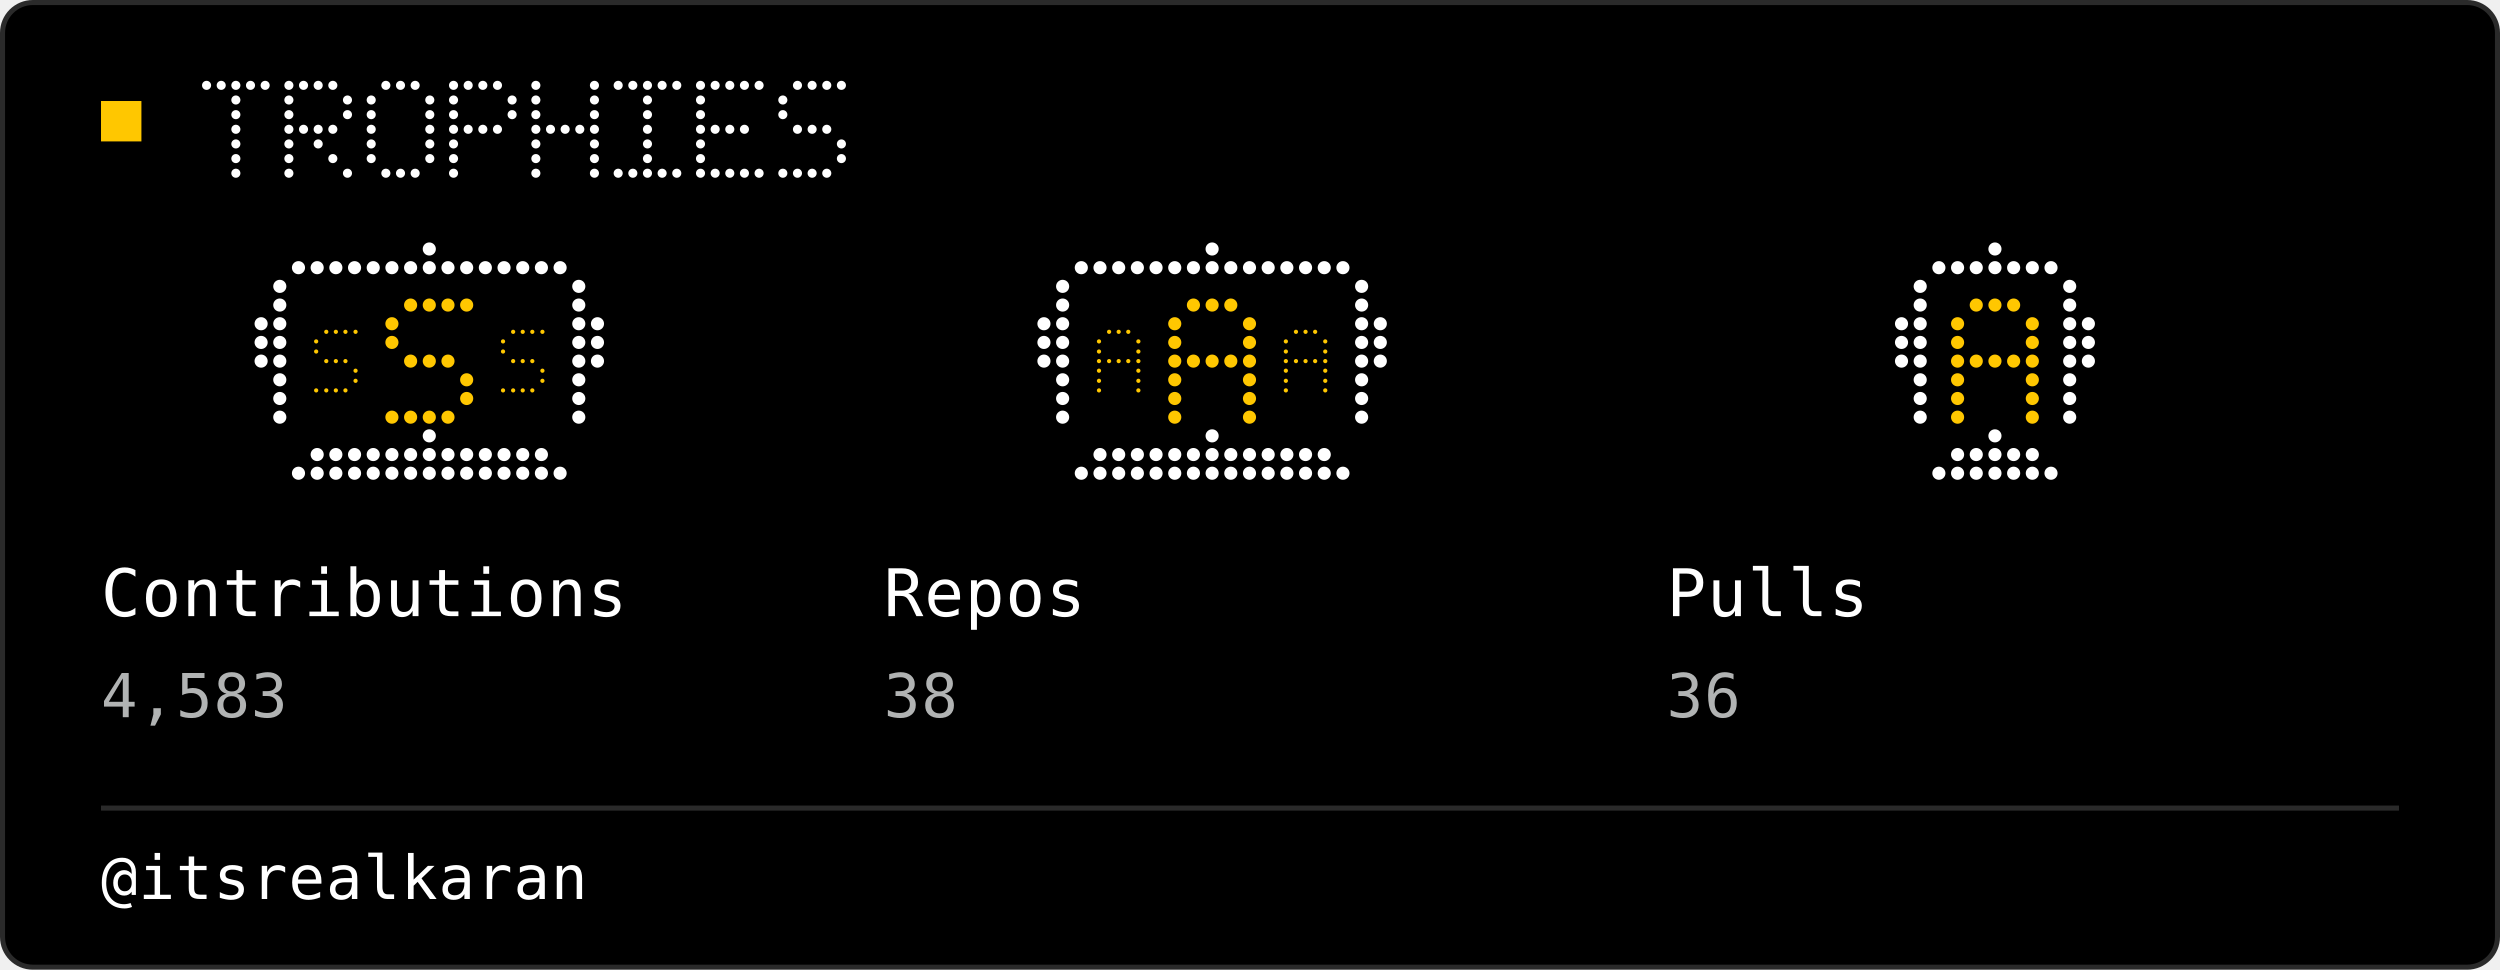
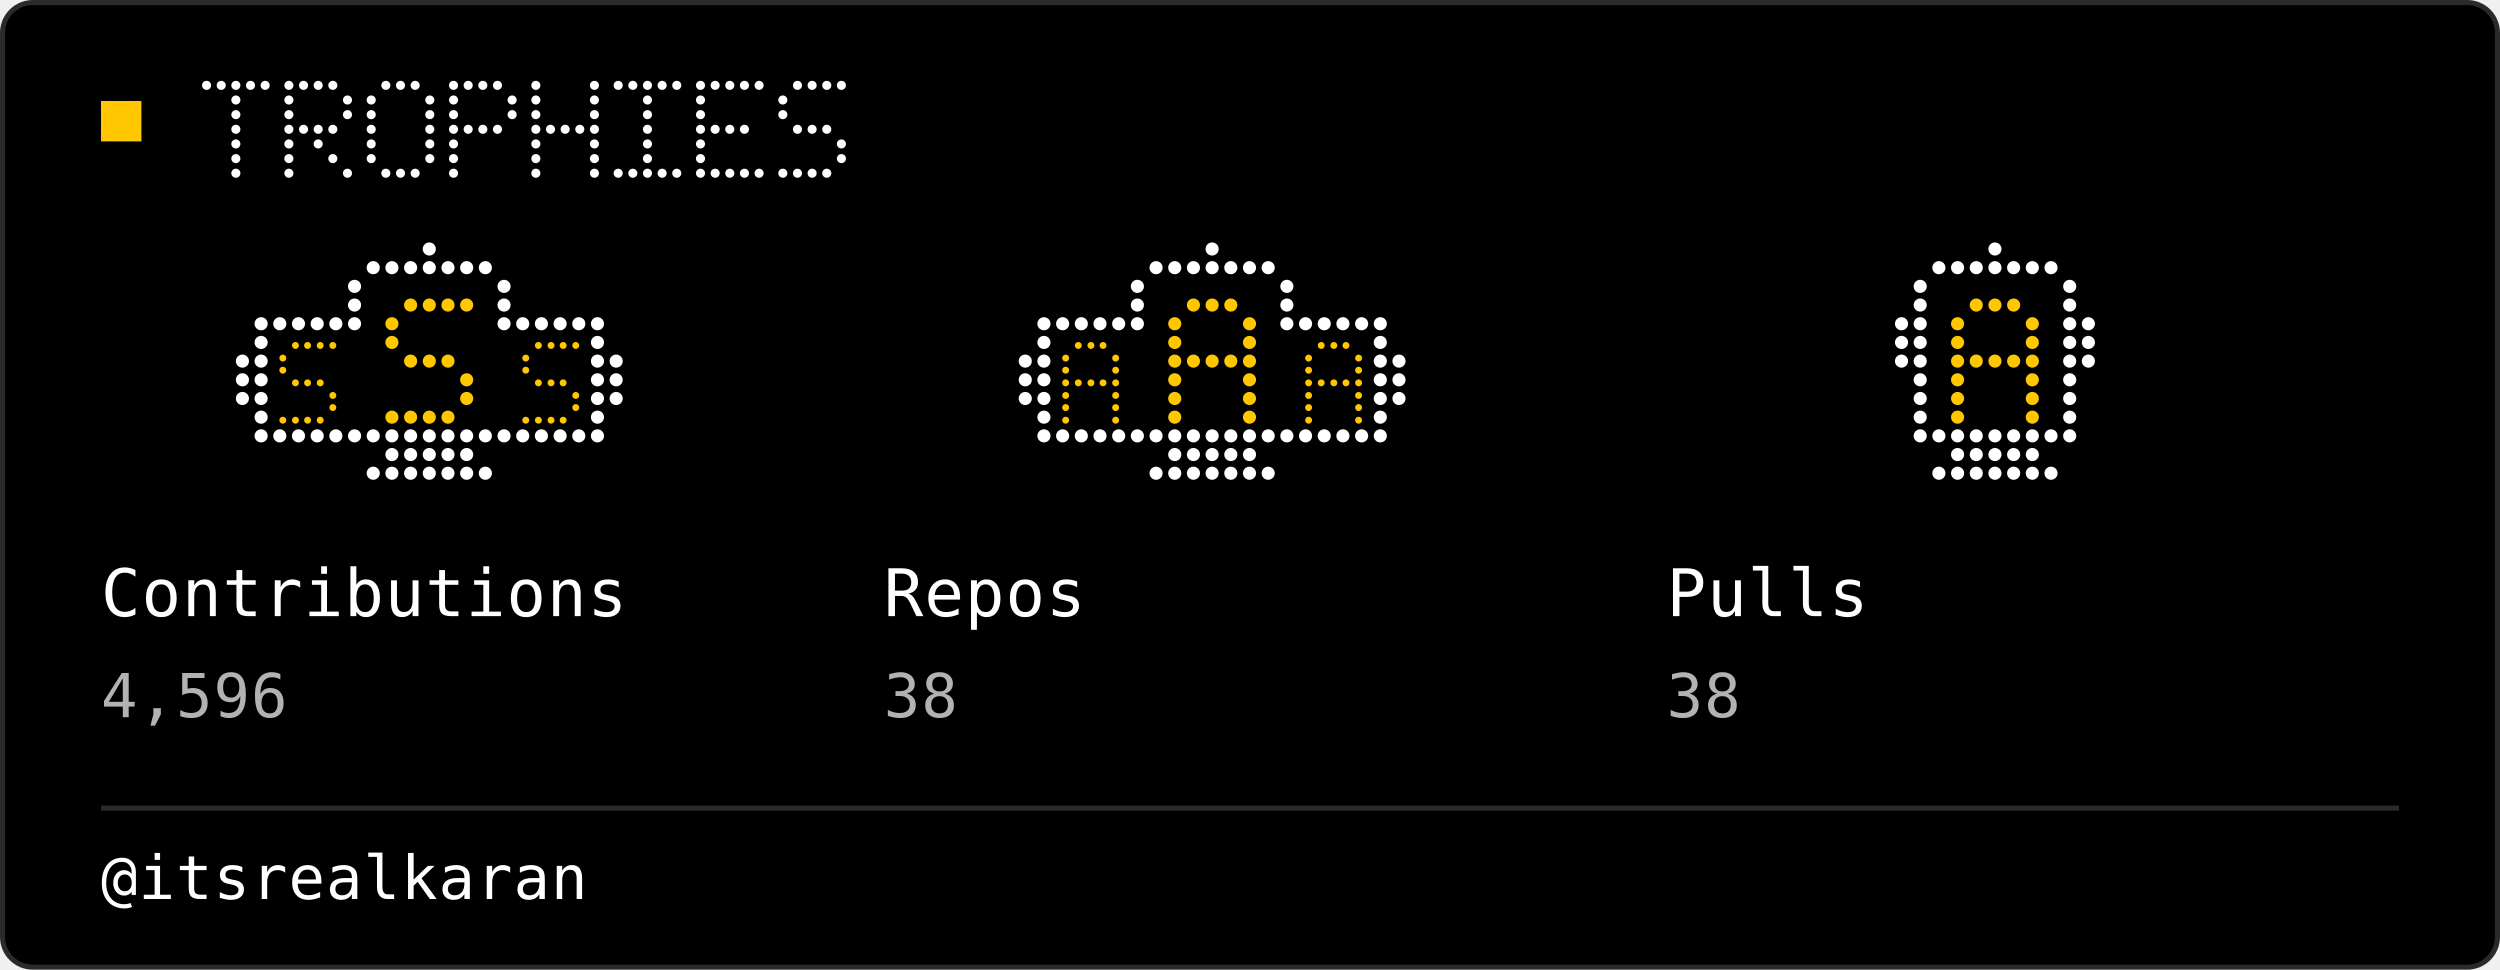
<svg xmlns="http://www.w3.org/2000/svg" width="495" height="192" viewBox="0 0 495 192" role="img">
  <rect x="0.5" y="0.5" width="494" height="191" rx="6" fill="#000000" stroke="#2A2A2A" stroke-width="1" />
  <rect x="20" y="20" width="8" height="8" fill="#FFC700" />
  <circle cx="40.9" cy="16.9" r="0.90" fill="#FFFFFF" />
  <circle cx="43.8" cy="16.9" r="0.90" fill="#FFFFFF" />
  <circle cx="46.7" cy="16.9" r="0.90" fill="#FFFFFF" />
  <circle cx="49.6" cy="16.9" r="0.90" fill="#FFFFFF" />
  <circle cx="52.5" cy="16.9" r="0.90" fill="#FFFFFF" />
  <circle cx="46.7" cy="19.8" r="0.90" fill="#FFFFFF" />
  <circle cx="46.7" cy="22.7" r="0.90" fill="#FFFFFF" />
  <circle cx="46.7" cy="25.6" r="0.90" fill="#FFFFFF" />
  <circle cx="46.7" cy="28.5" r="0.90" fill="#FFFFFF" />
  <circle cx="46.7" cy="31.4" r="0.90" fill="#FFFFFF" />
  <circle cx="46.7" cy="34.3" r="0.90" fill="#FFFFFF" />
  <circle cx="57.2" cy="16.9" r="0.90" fill="#FFFFFF" />
  <circle cx="60.1" cy="16.9" r="0.90" fill="#FFFFFF" />
  <circle cx="63.0" cy="16.9" r="0.90" fill="#FFFFFF" />
  <circle cx="65.9" cy="16.9" r="0.90" fill="#FFFFFF" />
  <circle cx="57.2" cy="19.8" r="0.90" fill="#FFFFFF" />
  <circle cx="68.8" cy="19.8" r="0.90" fill="#FFFFFF" />
  <circle cx="57.2" cy="22.7" r="0.90" fill="#FFFFFF" />
  <circle cx="68.8" cy="22.7" r="0.90" fill="#FFFFFF" />
  <circle cx="57.2" cy="25.6" r="0.90" fill="#FFFFFF" />
  <circle cx="60.1" cy="25.6" r="0.90" fill="#FFFFFF" />
  <circle cx="63.0" cy="25.6" r="0.90" fill="#FFFFFF" />
  <circle cx="65.9" cy="25.6" r="0.90" fill="#FFFFFF" />
  <circle cx="57.2" cy="28.5" r="0.90" fill="#FFFFFF" />
  <circle cx="63.0" cy="28.5" r="0.90" fill="#FFFFFF" />
  <circle cx="57.2" cy="31.4" r="0.90" fill="#FFFFFF" />
  <circle cx="65.9" cy="31.4" r="0.90" fill="#FFFFFF" />
  <circle cx="57.2" cy="34.3" r="0.90" fill="#FFFFFF" />
  <circle cx="68.8" cy="34.3" r="0.90" fill="#FFFFFF" />
  <circle cx="76.4" cy="16.9" r="0.90" fill="#FFFFFF" />
  <circle cx="79.3" cy="16.9" r="0.90" fill="#FFFFFF" />
  <circle cx="82.2" cy="16.9" r="0.90" fill="#FFFFFF" />
  <circle cx="73.5" cy="19.8" r="0.90" fill="#FFFFFF" />
  <circle cx="85.1" cy="19.8" r="0.90" fill="#FFFFFF" />
  <circle cx="73.5" cy="22.7" r="0.90" fill="#FFFFFF" />
  <circle cx="85.1" cy="22.7" r="0.90" fill="#FFFFFF" />
  <circle cx="73.5" cy="25.6" r="0.90" fill="#FFFFFF" />
  <circle cx="85.1" cy="25.6" r="0.90" fill="#FFFFFF" />
  <circle cx="73.5" cy="28.5" r="0.90" fill="#FFFFFF" />
  <circle cx="85.1" cy="28.5" r="0.90" fill="#FFFFFF" />
  <circle cx="73.5" cy="31.4" r="0.90" fill="#FFFFFF" />
  <circle cx="85.1" cy="31.4" r="0.90" fill="#FFFFFF" />
  <circle cx="76.4" cy="34.3" r="0.90" fill="#FFFFFF" />
  <circle cx="79.3" cy="34.3" r="0.90" fill="#FFFFFF" />
  <circle cx="82.2" cy="34.3" r="0.90" fill="#FFFFFF" />
  <circle cx="89.8" cy="16.9" r="0.90" fill="#FFFFFF" />
  <circle cx="92.7" cy="16.9" r="0.90" fill="#FFFFFF" />
  <circle cx="95.6" cy="16.9" r="0.90" fill="#FFFFFF" />
  <circle cx="98.5" cy="16.9" r="0.90" fill="#FFFFFF" />
  <circle cx="89.8" cy="19.8" r="0.90" fill="#FFFFFF" />
  <circle cx="101.4" cy="19.8" r="0.90" fill="#FFFFFF" />
  <circle cx="89.8" cy="22.7" r="0.90" fill="#FFFFFF" />
  <circle cx="101.4" cy="22.7" r="0.90" fill="#FFFFFF" />
  <circle cx="89.8" cy="25.6" r="0.90" fill="#FFFFFF" />
  <circle cx="92.7" cy="25.6" r="0.90" fill="#FFFFFF" />
  <circle cx="95.6" cy="25.6" r="0.90" fill="#FFFFFF" />
  <circle cx="98.5" cy="25.6" r="0.90" fill="#FFFFFF" />
  <circle cx="89.8" cy="28.5" r="0.90" fill="#FFFFFF" />
  <circle cx="89.8" cy="31.4" r="0.90" fill="#FFFFFF" />
  <circle cx="89.8" cy="34.3" r="0.90" fill="#FFFFFF" />
  <circle cx="106.1" cy="16.9" r="0.90" fill="#FFFFFF" />
  <circle cx="117.7" cy="16.9" r="0.90" fill="#FFFFFF" />
  <circle cx="106.1" cy="19.8" r="0.90" fill="#FFFFFF" />
  <circle cx="117.7" cy="19.8" r="0.90" fill="#FFFFFF" />
  <circle cx="106.1" cy="22.7" r="0.90" fill="#FFFFFF" />
  <circle cx="117.7" cy="22.7" r="0.90" fill="#FFFFFF" />
  <circle cx="106.1" cy="25.6" r="0.90" fill="#FFFFFF" />
  <circle cx="109.0" cy="25.6" r="0.90" fill="#FFFFFF" />
  <circle cx="111.9" cy="25.6" r="0.90" fill="#FFFFFF" />
  <circle cx="114.8" cy="25.6" r="0.90" fill="#FFFFFF" />
  <circle cx="117.7" cy="25.6" r="0.90" fill="#FFFFFF" />
  <circle cx="106.1" cy="28.5" r="0.90" fill="#FFFFFF" />
  <circle cx="117.7" cy="28.5" r="0.90" fill="#FFFFFF" />
  <circle cx="106.1" cy="31.4" r="0.90" fill="#FFFFFF" />
  <circle cx="117.7" cy="31.4" r="0.90" fill="#FFFFFF" />
  <circle cx="106.1" cy="34.3" r="0.90" fill="#FFFFFF" />
  <circle cx="117.7" cy="34.3" r="0.90" fill="#FFFFFF" />
  <circle cx="122.4" cy="16.9" r="0.90" fill="#FFFFFF" />
  <circle cx="125.3" cy="16.9" r="0.90" fill="#FFFFFF" />
  <circle cx="128.2" cy="16.9" r="0.90" fill="#FFFFFF" />
  <circle cx="131.1" cy="16.9" r="0.90" fill="#FFFFFF" />
  <circle cx="134.0" cy="16.9" r="0.90" fill="#FFFFFF" />
  <circle cx="128.2" cy="19.8" r="0.90" fill="#FFFFFF" />
  <circle cx="128.2" cy="22.7" r="0.90" fill="#FFFFFF" />
  <circle cx="128.2" cy="25.6" r="0.90" fill="#FFFFFF" />
  <circle cx="128.2" cy="28.5" r="0.90" fill="#FFFFFF" />
  <circle cx="128.2" cy="31.4" r="0.90" fill="#FFFFFF" />
  <circle cx="122.4" cy="34.3" r="0.90" fill="#FFFFFF" />
  <circle cx="125.3" cy="34.3" r="0.90" fill="#FFFFFF" />
  <circle cx="128.2" cy="34.3" r="0.90" fill="#FFFFFF" />
  <circle cx="131.1" cy="34.3" r="0.90" fill="#FFFFFF" />
  <circle cx="134.0" cy="34.3" r="0.90" fill="#FFFFFF" />
  <circle cx="138.7" cy="16.9" r="0.90" fill="#FFFFFF" />
  <circle cx="141.6" cy="16.9" r="0.90" fill="#FFFFFF" />
  <circle cx="144.5" cy="16.9" r="0.90" fill="#FFFFFF" />
  <circle cx="147.4" cy="16.9" r="0.90" fill="#FFFFFF" />
  <circle cx="150.3" cy="16.9" r="0.90" fill="#FFFFFF" />
  <circle cx="138.7" cy="19.8" r="0.90" fill="#FFFFFF" />
  <circle cx="138.7" cy="22.7" r="0.90" fill="#FFFFFF" />
  <circle cx="138.7" cy="25.6" r="0.90" fill="#FFFFFF" />
  <circle cx="141.6" cy="25.6" r="0.90" fill="#FFFFFF" />
  <circle cx="144.5" cy="25.6" r="0.90" fill="#FFFFFF" />
  <circle cx="147.4" cy="25.6" r="0.90" fill="#FFFFFF" />
  <circle cx="138.7" cy="28.5" r="0.90" fill="#FFFFFF" />
  <circle cx="138.7" cy="31.4" r="0.90" fill="#FFFFFF" />
  <circle cx="138.7" cy="34.3" r="0.90" fill="#FFFFFF" />
  <circle cx="141.6" cy="34.3" r="0.90" fill="#FFFFFF" />
  <circle cx="144.5" cy="34.3" r="0.90" fill="#FFFFFF" />
  <circle cx="147.4" cy="34.3" r="0.90" fill="#FFFFFF" />
  <circle cx="150.3" cy="34.3" r="0.90" fill="#FFFFFF" />
  <circle cx="157.9" cy="16.9" r="0.90" fill="#FFFFFF" />
  <circle cx="160.8" cy="16.9" r="0.90" fill="#FFFFFF" />
  <circle cx="163.7" cy="16.9" r="0.90" fill="#FFFFFF" />
  <circle cx="166.6" cy="16.9" r="0.90" fill="#FFFFFF" />
  <circle cx="155.0" cy="19.8" r="0.90" fill="#FFFFFF" />
  <circle cx="155.0" cy="22.7" r="0.90" fill="#FFFFFF" />
  <circle cx="157.9" cy="25.6" r="0.90" fill="#FFFFFF" />
  <circle cx="160.8" cy="25.6" r="0.90" fill="#FFFFFF" />
  <circle cx="163.7" cy="25.6" r="0.90" fill="#FFFFFF" />
  <circle cx="166.6" cy="28.5" r="0.90" fill="#FFFFFF" />
  <circle cx="166.6" cy="31.4" r="0.90" fill="#FFFFFF" />
  <circle cx="155.0" cy="34.3" r="0.90" fill="#FFFFFF" />
  <circle cx="157.9" cy="34.3" r="0.90" fill="#FFFFFF" />
  <circle cx="160.8" cy="34.3" r="0.90" fill="#FFFFFF" />
  <circle cx="163.7" cy="34.3" r="0.90" fill="#FFFFFF" />
  <circle cx="85.0" cy="49.3" r="1.30" fill="#FFFFFF" />
-   <circle cx="59.1" cy="53.0" r="1.30" fill="#FFFFFF" />
-   <circle cx="62.8" cy="53.0" r="1.30" fill="#FFFFFF" />
-   <circle cx="66.5" cy="53.0" r="1.30" fill="#FFFFFF" />
-   <circle cx="70.2" cy="53.0" r="1.30" fill="#FFFFFF" />
  <circle cx="73.9" cy="53.0" r="1.30" fill="#FFFFFF" />
  <circle cx="77.6" cy="53.0" r="1.30" fill="#FFFFFF" />
  <circle cx="81.3" cy="53.0" r="1.30" fill="#FFFFFF" />
  <circle cx="85.0" cy="53.0" r="1.30" fill="#FFFFFF" />
  <circle cx="88.7" cy="53.0" r="1.30" fill="#FFFFFF" />
  <circle cx="92.4" cy="53.0" r="1.30" fill="#FFFFFF" />
  <circle cx="96.1" cy="53.0" r="1.30" fill="#FFFFFF" />
-   <circle cx="99.8" cy="53.0" r="1.30" fill="#FFFFFF" />
-   <circle cx="103.5" cy="53.0" r="1.30" fill="#FFFFFF" />
-   <circle cx="107.2" cy="53.0" r="1.30" fill="#FFFFFF" />
-   <circle cx="110.9" cy="53.0" r="1.30" fill="#FFFFFF" />
-   <circle cx="55.4" cy="56.7" r="1.30" fill="#FFFFFF" />
-   <circle cx="114.6" cy="56.7" r="1.30" fill="#FFFFFF" />
-   <circle cx="55.4" cy="60.4" r="1.30" fill="#FFFFFF" />
-   <circle cx="114.6" cy="60.4" r="1.30" fill="#FFFFFF" />
+   <circle cx="70.2" cy="56.7" r="1.30" fill="#FFFFFF" />
+   <circle cx="99.8" cy="56.7" r="1.30" fill="#FFFFFF" />
+   <circle cx="70.2" cy="60.4" r="1.30" fill="#FFFFFF" />
+   <circle cx="99.8" cy="60.4" r="1.30" fill="#FFFFFF" />
+   <circle cx="70.2" cy="64.1" r="1.30" fill="#FFFFFF" />
+   <circle cx="99.8" cy="64.1" r="1.30" fill="#FFFFFF" />
  <circle cx="55.4" cy="64.1" r="1.30" fill="#FFFFFF" />
+   <circle cx="59.1" cy="64.1" r="1.30" fill="#FFFFFF" />
+   <circle cx="62.8" cy="64.1" r="1.30" fill="#FFFFFF" />
+   <circle cx="66.5" cy="64.1" r="1.30" fill="#FFFFFF" />
+   <circle cx="51.7" cy="64.1" r="1.30" fill="#FFFFFF" />
+   <circle cx="103.5" cy="64.1" r="1.30" fill="#FFFFFF" />
+   <circle cx="107.2" cy="64.1" r="1.30" fill="#FFFFFF" />
+   <circle cx="110.9" cy="64.1" r="1.30" fill="#FFFFFF" />
  <circle cx="114.6" cy="64.1" r="1.30" fill="#FFFFFF" />
-   <circle cx="55.4" cy="67.8" r="1.30" fill="#FFFFFF" />
-   <circle cx="114.6" cy="67.8" r="1.30" fill="#FFFFFF" />
-   <circle cx="55.4" cy="71.5" r="1.30" fill="#FFFFFF" />
-   <circle cx="114.6" cy="71.5" r="1.30" fill="#FFFFFF" />
-   <circle cx="55.4" cy="75.2" r="1.30" fill="#FFFFFF" />
-   <circle cx="114.6" cy="75.2" r="1.30" fill="#FFFFFF" />
-   <circle cx="55.4" cy="78.9" r="1.30" fill="#FFFFFF" />
-   <circle cx="114.6" cy="78.9" r="1.30" fill="#FFFFFF" />
-   <circle cx="55.4" cy="82.6" r="1.30" fill="#FFFFFF" />
-   <circle cx="114.6" cy="82.6" r="1.30" fill="#FFFFFF" />
-   <circle cx="51.7" cy="64.1" r="1.30" fill="#FFFFFF" />
  <circle cx="118.3" cy="64.1" r="1.30" fill="#FFFFFF" />
  <circle cx="51.7" cy="67.8" r="1.30" fill="#FFFFFF" />
  <circle cx="118.3" cy="67.8" r="1.30" fill="#FFFFFF" />
  <circle cx="51.7" cy="71.5" r="1.30" fill="#FFFFFF" />
  <circle cx="118.3" cy="71.5" r="1.30" fill="#FFFFFF" />
+   <circle cx="51.7" cy="75.2" r="1.30" fill="#FFFFFF" />
+   <circle cx="118.3" cy="75.2" r="1.30" fill="#FFFFFF" />
+   <circle cx="51.7" cy="78.9" r="1.30" fill="#FFFFFF" />
+   <circle cx="118.3" cy="78.9" r="1.30" fill="#FFFFFF" />
+   <circle cx="51.7" cy="82.6" r="1.30" fill="#FFFFFF" />
+   <circle cx="118.3" cy="82.6" r="1.30" fill="#FFFFFF" />
+   <circle cx="48.0" cy="71.5" r="1.30" fill="#FFFFFF" />
+   <circle cx="48.0" cy="75.2" r="1.30" fill="#FFFFFF" />
+   <circle cx="48.0" cy="78.9" r="1.30" fill="#FFFFFF" />
+   <circle cx="122.0" cy="71.5" r="1.30" fill="#FFFFFF" />
+   <circle cx="122.0" cy="75.2" r="1.30" fill="#FFFFFF" />
+   <circle cx="122.0" cy="78.9" r="1.30" fill="#FFFFFF" />
+   <circle cx="51.7" cy="86.3" r="1.30" fill="#FFFFFF" />
+   <circle cx="55.4" cy="86.3" r="1.30" fill="#FFFFFF" />
+   <circle cx="59.1" cy="86.3" r="1.30" fill="#FFFFFF" />
+   <circle cx="62.8" cy="86.3" r="1.30" fill="#FFFFFF" />
+   <circle cx="66.5" cy="86.3" r="1.30" fill="#FFFFFF" />
+   <circle cx="70.2" cy="86.3" r="1.30" fill="#FFFFFF" />
+   <circle cx="73.9" cy="86.3" r="1.30" fill="#FFFFFF" />
+   <circle cx="77.6" cy="86.3" r="1.30" fill="#FFFFFF" />
+   <circle cx="81.3" cy="86.3" r="1.30" fill="#FFFFFF" />
  <circle cx="85.0" cy="86.3" r="1.30" fill="#FFFFFF" />
-   <circle cx="62.8" cy="90.0" r="1.30" fill="#FFFFFF" />
-   <circle cx="66.5" cy="90.0" r="1.30" fill="#FFFFFF" />
-   <circle cx="70.2" cy="90.0" r="1.30" fill="#FFFFFF" />
-   <circle cx="73.9" cy="90.0" r="1.30" fill="#FFFFFF" />
+   <circle cx="88.7" cy="86.3" r="1.30" fill="#FFFFFF" />
+   <circle cx="92.4" cy="86.3" r="1.30" fill="#FFFFFF" />
+   <circle cx="96.1" cy="86.3" r="1.30" fill="#FFFFFF" />
+   <circle cx="99.8" cy="86.3" r="1.30" fill="#FFFFFF" />
+   <circle cx="103.5" cy="86.3" r="1.30" fill="#FFFFFF" />
+   <circle cx="107.2" cy="86.3" r="1.30" fill="#FFFFFF" />
+   <circle cx="110.9" cy="86.3" r="1.30" fill="#FFFFFF" />
+   <circle cx="114.6" cy="86.3" r="1.30" fill="#FFFFFF" />
+   <circle cx="118.3" cy="86.3" r="1.30" fill="#FFFFFF" />
  <circle cx="77.6" cy="90.0" r="1.30" fill="#FFFFFF" />
  <circle cx="81.3" cy="90.0" r="1.30" fill="#FFFFFF" />
  <circle cx="85.0" cy="90.0" r="1.30" fill="#FFFFFF" />
  <circle cx="88.7" cy="90.0" r="1.30" fill="#FFFFFF" />
  <circle cx="92.4" cy="90.0" r="1.30" fill="#FFFFFF" />
-   <circle cx="96.1" cy="90.0" r="1.30" fill="#FFFFFF" />
-   <circle cx="99.8" cy="90.0" r="1.30" fill="#FFFFFF" />
-   <circle cx="103.5" cy="90.0" r="1.30" fill="#FFFFFF" />
-   <circle cx="107.2" cy="90.0" r="1.30" fill="#FFFFFF" />
-   <circle cx="59.1" cy="93.7" r="1.30" fill="#FFFFFF" />
-   <circle cx="62.8" cy="93.7" r="1.30" fill="#FFFFFF" />
-   <circle cx="66.5" cy="93.7" r="1.30" fill="#FFFFFF" />
-   <circle cx="70.2" cy="93.7" r="1.30" fill="#FFFFFF" />
  <circle cx="73.9" cy="93.7" r="1.30" fill="#FFFFFF" />
  <circle cx="77.6" cy="93.7" r="1.30" fill="#FFFFFF" />
  <circle cx="81.3" cy="93.7" r="1.30" fill="#FFFFFF" />
  <circle cx="85.0" cy="93.7" r="1.30" fill="#FFFFFF" />
  <circle cx="88.7" cy="93.7" r="1.30" fill="#FFFFFF" />
  <circle cx="92.4" cy="93.7" r="1.30" fill="#FFFFFF" />
  <circle cx="96.1" cy="93.7" r="1.30" fill="#FFFFFF" />
-   <circle cx="99.8" cy="93.7" r="1.30" fill="#FFFFFF" />
-   <circle cx="103.5" cy="93.7" r="1.30" fill="#FFFFFF" />
-   <circle cx="107.2" cy="93.7" r="1.30" fill="#FFFFFF" />
-   <circle cx="110.9" cy="93.7" r="1.30" fill="#FFFFFF" />
  <circle cx="81.3" cy="60.4" r="1.30" fill="#FFC700" />
  <circle cx="85.0" cy="60.4" r="1.30" fill="#FFC700" />
  <circle cx="88.7" cy="60.4" r="1.30" fill="#FFC700" />
  <circle cx="92.4" cy="60.4" r="1.30" fill="#FFC700" />
  <circle cx="77.6" cy="64.1" r="1.30" fill="#FFC700" />
  <circle cx="77.6" cy="67.8" r="1.30" fill="#FFC700" />
  <circle cx="81.3" cy="71.5" r="1.30" fill="#FFC700" />
  <circle cx="85.0" cy="71.5" r="1.30" fill="#FFC700" />
  <circle cx="88.7" cy="71.5" r="1.30" fill="#FFC700" />
  <circle cx="92.4" cy="75.2" r="1.30" fill="#FFC700" />
  <circle cx="92.4" cy="78.9" r="1.30" fill="#FFC700" />
  <circle cx="77.6" cy="82.6" r="1.30" fill="#FFC700" />
  <circle cx="81.3" cy="82.6" r="1.30" fill="#FFC700" />
  <circle cx="85.0" cy="82.6" r="1.30" fill="#FFC700" />
  <circle cx="88.7" cy="82.6" r="1.30" fill="#FFC700" />
-   <circle cx="64.6" cy="65.7" r="0.42" fill="#FFC700" />
-   <circle cx="66.5" cy="65.7" r="0.42" fill="#FFC700" />
-   <circle cx="68.4" cy="65.7" r="0.42" fill="#FFC700" />
-   <circle cx="70.4" cy="65.7" r="0.42" fill="#FFC700" />
-   <circle cx="62.6" cy="67.6" r="0.42" fill="#FFC700" />
-   <circle cx="62.6" cy="69.6" r="0.42" fill="#FFC700" />
-   <circle cx="64.6" cy="71.5" r="0.42" fill="#FFC700" />
-   <circle cx="66.5" cy="71.5" r="0.42" fill="#FFC700" />
-   <circle cx="68.4" cy="71.5" r="0.42" fill="#FFC700" />
-   <circle cx="70.4" cy="73.4" r="0.42" fill="#FFC700" />
-   <circle cx="70.4" cy="75.4" r="0.42" fill="#FFC700" />
-   <circle cx="62.6" cy="77.3" r="0.42" fill="#FFC700" />
-   <circle cx="64.6" cy="77.3" r="0.42" fill="#FFC700" />
-   <circle cx="66.5" cy="77.3" r="0.42" fill="#FFC700" />
-   <circle cx="68.4" cy="77.3" r="0.42" fill="#FFC700" />
-   <circle cx="101.6" cy="65.7" r="0.42" fill="#FFC700" />
-   <circle cx="103.5" cy="65.7" r="0.42" fill="#FFC700" />
-   <circle cx="105.4" cy="65.7" r="0.42" fill="#FFC700" />
-   <circle cx="107.4" cy="65.7" r="0.42" fill="#FFC700" />
-   <circle cx="99.6" cy="67.6" r="0.42" fill="#FFC700" />
-   <circle cx="99.6" cy="69.6" r="0.42" fill="#FFC700" />
-   <circle cx="101.6" cy="71.5" r="0.42" fill="#FFC700" />
-   <circle cx="103.5" cy="71.5" r="0.42" fill="#FFC700" />
-   <circle cx="105.4" cy="71.5" r="0.42" fill="#FFC700" />
-   <circle cx="107.4" cy="73.4" r="0.42" fill="#FFC700" />
-   <circle cx="107.4" cy="75.4" r="0.42" fill="#FFC700" />
-   <circle cx="99.6" cy="77.3" r="0.42" fill="#FFC700" />
-   <circle cx="101.6" cy="77.3" r="0.42" fill="#FFC700" />
-   <circle cx="103.5" cy="77.3" r="0.42" fill="#FFC700" />
-   <circle cx="105.4" cy="77.3" r="0.42" fill="#FFC700" />
+   <circle cx="58.5" cy="68.4" r="0.69" fill="#FFC700" />
+   <circle cx="60.9" cy="68.4" r="0.69" fill="#FFC700" />
+   <circle cx="63.4" cy="68.4" r="0.69" fill="#FFC700" />
+   <circle cx="65.9" cy="68.4" r="0.69" fill="#FFC700" />
+   <circle cx="56.0" cy="70.9" r="0.69" fill="#FFC700" />
+   <circle cx="56.0" cy="73.3" r="0.69" fill="#FFC700" />
+   <circle cx="58.5" cy="75.8" r="0.69" fill="#FFC700" />
+   <circle cx="60.9" cy="75.8" r="0.69" fill="#FFC700" />
+   <circle cx="63.4" cy="75.8" r="0.69" fill="#FFC700" />
+   <circle cx="65.9" cy="78.3" r="0.69" fill="#FFC700" />
+   <circle cx="65.9" cy="80.7" r="0.69" fill="#FFC700" />
+   <circle cx="56.0" cy="83.2" r="0.69" fill="#FFC700" />
+   <circle cx="58.5" cy="83.2" r="0.69" fill="#FFC700" />
+   <circle cx="60.9" cy="83.2" r="0.69" fill="#FFC700" />
+   <circle cx="63.4" cy="83.2" r="0.69" fill="#FFC700" />
+   <circle cx="106.6" cy="68.4" r="0.69" fill="#FFC700" />
+   <circle cx="109.1" cy="68.4" r="0.69" fill="#FFC700" />
+   <circle cx="111.5" cy="68.4" r="0.69" fill="#FFC700" />
+   <circle cx="114.0" cy="68.4" r="0.69" fill="#FFC700" />
+   <circle cx="104.1" cy="70.9" r="0.69" fill="#FFC700" />
+   <circle cx="104.1" cy="73.3" r="0.69" fill="#FFC700" />
+   <circle cx="106.6" cy="75.8" r="0.69" fill="#FFC700" />
+   <circle cx="109.1" cy="75.8" r="0.69" fill="#FFC700" />
+   <circle cx="111.5" cy="75.8" r="0.69" fill="#FFC700" />
+   <circle cx="114.0" cy="78.3" r="0.69" fill="#FFC700" />
+   <circle cx="114.0" cy="80.7" r="0.69" fill="#FFC700" />
+   <circle cx="104.1" cy="83.2" r="0.69" fill="#FFC700" />
+   <circle cx="106.6" cy="83.2" r="0.69" fill="#FFC700" />
+   <circle cx="109.1" cy="83.2" r="0.69" fill="#FFC700" />
+   <circle cx="111.5" cy="83.2" r="0.69" fill="#FFC700" />
  <text x="20" y="122" fill="#FFFFFF" font-family="ui-monospace, Geist Mono, monospace" font-size="13" letter-spacing="0.2" dominant-baseline="auto">Contributions</text>
-   <text x="20" y="142" fill="#B1B3B3" font-family="ui-monospace, Geist Mono, monospace" font-size="12" letter-spacing="0.2" dominant-baseline="auto">4,583</text>
+   <text x="20" y="142" fill="#B1B3B3" font-family="ui-monospace, Geist Mono, monospace" font-size="12" letter-spacing="0.2" dominant-baseline="auto">4,596</text>
  <circle cx="240.0" cy="49.3" r="1.30" fill="#FFFFFF" />
-   <circle cx="214.1" cy="53.0" r="1.30" fill="#FFFFFF" />
-   <circle cx="217.8" cy="53.0" r="1.30" fill="#FFFFFF" />
-   <circle cx="221.5" cy="53.0" r="1.30" fill="#FFFFFF" />
-   <circle cx="225.2" cy="53.0" r="1.30" fill="#FFFFFF" />
  <circle cx="228.9" cy="53.0" r="1.30" fill="#FFFFFF" />
  <circle cx="232.6" cy="53.0" r="1.30" fill="#FFFFFF" />
  <circle cx="236.3" cy="53.0" r="1.30" fill="#FFFFFF" />
  <circle cx="240.0" cy="53.0" r="1.30" fill="#FFFFFF" />
  <circle cx="243.7" cy="53.0" r="1.30" fill="#FFFFFF" />
  <circle cx="247.4" cy="53.0" r="1.30" fill="#FFFFFF" />
  <circle cx="251.1" cy="53.0" r="1.30" fill="#FFFFFF" />
-   <circle cx="254.8" cy="53.0" r="1.30" fill="#FFFFFF" />
-   <circle cx="258.5" cy="53.0" r="1.30" fill="#FFFFFF" />
-   <circle cx="262.2" cy="53.0" r="1.30" fill="#FFFFFF" />
-   <circle cx="265.9" cy="53.0" r="1.30" fill="#FFFFFF" />
-   <circle cx="210.4" cy="56.7" r="1.30" fill="#FFFFFF" />
-   <circle cx="269.6" cy="56.7" r="1.30" fill="#FFFFFF" />
-   <circle cx="210.4" cy="60.4" r="1.30" fill="#FFFFFF" />
-   <circle cx="269.6" cy="60.4" r="1.30" fill="#FFFFFF" />
+   <circle cx="225.2" cy="56.7" r="1.30" fill="#FFFFFF" />
+   <circle cx="254.8" cy="56.7" r="1.30" fill="#FFFFFF" />
+   <circle cx="225.2" cy="60.4" r="1.30" fill="#FFFFFF" />
+   <circle cx="254.8" cy="60.4" r="1.30" fill="#FFFFFF" />
+   <circle cx="225.2" cy="64.1" r="1.30" fill="#FFFFFF" />
+   <circle cx="254.8" cy="64.1" r="1.30" fill="#FFFFFF" />
  <circle cx="210.4" cy="64.1" r="1.30" fill="#FFFFFF" />
+   <circle cx="214.1" cy="64.1" r="1.30" fill="#FFFFFF" />
+   <circle cx="217.8" cy="64.1" r="1.30" fill="#FFFFFF" />
+   <circle cx="221.5" cy="64.1" r="1.30" fill="#FFFFFF" />
+   <circle cx="206.7" cy="64.1" r="1.30" fill="#FFFFFF" />
+   <circle cx="258.5" cy="64.1" r="1.30" fill="#FFFFFF" />
+   <circle cx="262.2" cy="64.1" r="1.30" fill="#FFFFFF" />
+   <circle cx="265.9" cy="64.1" r="1.30" fill="#FFFFFF" />
  <circle cx="269.6" cy="64.1" r="1.30" fill="#FFFFFF" />
-   <circle cx="210.4" cy="67.8" r="1.30" fill="#FFFFFF" />
-   <circle cx="269.6" cy="67.8" r="1.30" fill="#FFFFFF" />
-   <circle cx="210.4" cy="71.5" r="1.30" fill="#FFFFFF" />
-   <circle cx="269.6" cy="71.5" r="1.30" fill="#FFFFFF" />
-   <circle cx="210.4" cy="75.2" r="1.30" fill="#FFFFFF" />
-   <circle cx="269.6" cy="75.2" r="1.30" fill="#FFFFFF" />
-   <circle cx="210.4" cy="78.9" r="1.30" fill="#FFFFFF" />
-   <circle cx="269.6" cy="78.9" r="1.30" fill="#FFFFFF" />
-   <circle cx="210.4" cy="82.6" r="1.30" fill="#FFFFFF" />
-   <circle cx="269.6" cy="82.6" r="1.30" fill="#FFFFFF" />
-   <circle cx="206.7" cy="64.1" r="1.30" fill="#FFFFFF" />
  <circle cx="273.3" cy="64.1" r="1.30" fill="#FFFFFF" />
  <circle cx="206.7" cy="67.8" r="1.30" fill="#FFFFFF" />
  <circle cx="273.3" cy="67.8" r="1.30" fill="#FFFFFF" />
  <circle cx="206.7" cy="71.5" r="1.30" fill="#FFFFFF" />
  <circle cx="273.3" cy="71.5" r="1.30" fill="#FFFFFF" />
+   <circle cx="206.7" cy="75.2" r="1.30" fill="#FFFFFF" />
+   <circle cx="273.3" cy="75.2" r="1.30" fill="#FFFFFF" />
+   <circle cx="206.7" cy="78.9" r="1.30" fill="#FFFFFF" />
+   <circle cx="273.3" cy="78.9" r="1.30" fill="#FFFFFF" />
+   <circle cx="206.7" cy="82.6" r="1.30" fill="#FFFFFF" />
+   <circle cx="273.3" cy="82.6" r="1.30" fill="#FFFFFF" />
+   <circle cx="203.0" cy="71.5" r="1.30" fill="#FFFFFF" />
+   <circle cx="203.0" cy="75.2" r="1.30" fill="#FFFFFF" />
+   <circle cx="203.0" cy="78.9" r="1.30" fill="#FFFFFF" />
+   <circle cx="277.0" cy="71.5" r="1.30" fill="#FFFFFF" />
+   <circle cx="277.0" cy="75.2" r="1.30" fill="#FFFFFF" />
+   <circle cx="277.0" cy="78.9" r="1.30" fill="#FFFFFF" />
+   <circle cx="206.7" cy="86.3" r="1.30" fill="#FFFFFF" />
+   <circle cx="210.4" cy="86.3" r="1.30" fill="#FFFFFF" />
+   <circle cx="214.1" cy="86.3" r="1.30" fill="#FFFFFF" />
+   <circle cx="217.8" cy="86.3" r="1.30" fill="#FFFFFF" />
+   <circle cx="221.5" cy="86.3" r="1.30" fill="#FFFFFF" />
+   <circle cx="225.2" cy="86.3" r="1.30" fill="#FFFFFF" />
+   <circle cx="228.9" cy="86.3" r="1.30" fill="#FFFFFF" />
+   <circle cx="232.6" cy="86.3" r="1.30" fill="#FFFFFF" />
+   <circle cx="236.3" cy="86.3" r="1.30" fill="#FFFFFF" />
  <circle cx="240.0" cy="86.3" r="1.30" fill="#FFFFFF" />
-   <circle cx="217.8" cy="90.0" r="1.30" fill="#FFFFFF" />
-   <circle cx="221.5" cy="90.0" r="1.30" fill="#FFFFFF" />
-   <circle cx="225.2" cy="90.0" r="1.30" fill="#FFFFFF" />
-   <circle cx="228.9" cy="90.0" r="1.30" fill="#FFFFFF" />
+   <circle cx="243.7" cy="86.3" r="1.30" fill="#FFFFFF" />
+   <circle cx="247.4" cy="86.3" r="1.30" fill="#FFFFFF" />
+   <circle cx="251.1" cy="86.3" r="1.30" fill="#FFFFFF" />
+   <circle cx="254.8" cy="86.3" r="1.30" fill="#FFFFFF" />
+   <circle cx="258.5" cy="86.3" r="1.30" fill="#FFFFFF" />
+   <circle cx="262.2" cy="86.3" r="1.30" fill="#FFFFFF" />
+   <circle cx="265.9" cy="86.3" r="1.30" fill="#FFFFFF" />
+   <circle cx="269.6" cy="86.3" r="1.30" fill="#FFFFFF" />
+   <circle cx="273.3" cy="86.3" r="1.30" fill="#FFFFFF" />
  <circle cx="232.6" cy="90.0" r="1.30" fill="#FFFFFF" />
  <circle cx="236.3" cy="90.0" r="1.30" fill="#FFFFFF" />
  <circle cx="240.0" cy="90.0" r="1.30" fill="#FFFFFF" />
  <circle cx="243.7" cy="90.0" r="1.30" fill="#FFFFFF" />
  <circle cx="247.4" cy="90.0" r="1.30" fill="#FFFFFF" />
-   <circle cx="251.1" cy="90.0" r="1.30" fill="#FFFFFF" />
-   <circle cx="254.8" cy="90.0" r="1.30" fill="#FFFFFF" />
-   <circle cx="258.5" cy="90.0" r="1.30" fill="#FFFFFF" />
-   <circle cx="262.2" cy="90.0" r="1.30" fill="#FFFFFF" />
-   <circle cx="214.1" cy="93.7" r="1.30" fill="#FFFFFF" />
-   <circle cx="217.8" cy="93.7" r="1.30" fill="#FFFFFF" />
-   <circle cx="221.5" cy="93.7" r="1.30" fill="#FFFFFF" />
-   <circle cx="225.2" cy="93.7" r="1.30" fill="#FFFFFF" />
  <circle cx="228.9" cy="93.7" r="1.30" fill="#FFFFFF" />
  <circle cx="232.6" cy="93.7" r="1.30" fill="#FFFFFF" />
  <circle cx="236.3" cy="93.7" r="1.30" fill="#FFFFFF" />
  <circle cx="240.0" cy="93.7" r="1.30" fill="#FFFFFF" />
  <circle cx="243.7" cy="93.7" r="1.30" fill="#FFFFFF" />
  <circle cx="247.4" cy="93.7" r="1.30" fill="#FFFFFF" />
  <circle cx="251.1" cy="93.7" r="1.30" fill="#FFFFFF" />
-   <circle cx="254.8" cy="93.7" r="1.30" fill="#FFFFFF" />
-   <circle cx="258.5" cy="93.7" r="1.30" fill="#FFFFFF" />
-   <circle cx="262.2" cy="93.7" r="1.30" fill="#FFFFFF" />
-   <circle cx="265.9" cy="93.7" r="1.30" fill="#FFFFFF" />
  <circle cx="236.3" cy="60.4" r="1.30" fill="#FFC700" />
  <circle cx="240.0" cy="60.4" r="1.30" fill="#FFC700" />
  <circle cx="243.7" cy="60.4" r="1.30" fill="#FFC700" />
  <circle cx="232.6" cy="64.1" r="1.30" fill="#FFC700" />
  <circle cx="247.4" cy="64.1" r="1.30" fill="#FFC700" />
  <circle cx="232.6" cy="67.8" r="1.30" fill="#FFC700" />
  <circle cx="247.4" cy="67.8" r="1.30" fill="#FFC700" />
  <circle cx="232.6" cy="71.5" r="1.30" fill="#FFC700" />
  <circle cx="236.3" cy="71.5" r="1.30" fill="#FFC700" />
  <circle cx="240.0" cy="71.5" r="1.30" fill="#FFC700" />
  <circle cx="243.7" cy="71.5" r="1.30" fill="#FFC700" />
  <circle cx="247.4" cy="71.5" r="1.30" fill="#FFC700" />
  <circle cx="232.6" cy="75.2" r="1.30" fill="#FFC700" />
  <circle cx="247.4" cy="75.2" r="1.30" fill="#FFC700" />
  <circle cx="232.6" cy="78.9" r="1.30" fill="#FFC700" />
  <circle cx="247.4" cy="78.9" r="1.30" fill="#FFC700" />
  <circle cx="232.6" cy="82.6" r="1.30" fill="#FFC700" />
  <circle cx="247.4" cy="82.6" r="1.30" fill="#FFC700" />
-   <circle cx="219.6" cy="65.7" r="0.42" fill="#FFC700" />
-   <circle cx="221.5" cy="65.7" r="0.42" fill="#FFC700" />
-   <circle cx="223.4" cy="65.7" r="0.42" fill="#FFC700" />
-   <circle cx="217.6" cy="67.6" r="0.42" fill="#FFC700" />
-   <circle cx="225.4" cy="67.6" r="0.42" fill="#FFC700" />
-   <circle cx="217.6" cy="69.6" r="0.42" fill="#FFC700" />
-   <circle cx="225.4" cy="69.6" r="0.42" fill="#FFC700" />
-   <circle cx="217.6" cy="71.5" r="0.42" fill="#FFC700" />
-   <circle cx="219.6" cy="71.5" r="0.42" fill="#FFC700" />
-   <circle cx="221.5" cy="71.5" r="0.42" fill="#FFC700" />
-   <circle cx="223.4" cy="71.5" r="0.42" fill="#FFC700" />
-   <circle cx="225.4" cy="71.5" r="0.42" fill="#FFC700" />
-   <circle cx="217.6" cy="73.4" r="0.42" fill="#FFC700" />
-   <circle cx="225.4" cy="73.4" r="0.42" fill="#FFC700" />
-   <circle cx="217.6" cy="75.4" r="0.42" fill="#FFC700" />
-   <circle cx="225.4" cy="75.4" r="0.42" fill="#FFC700" />
-   <circle cx="217.6" cy="77.3" r="0.42" fill="#FFC700" />
-   <circle cx="225.4" cy="77.3" r="0.42" fill="#FFC700" />
-   <circle cx="256.6" cy="65.7" r="0.42" fill="#FFC700" />
-   <circle cx="258.5" cy="65.7" r="0.42" fill="#FFC700" />
-   <circle cx="260.4" cy="65.7" r="0.42" fill="#FFC700" />
-   <circle cx="254.6" cy="67.6" r="0.42" fill="#FFC700" />
-   <circle cx="262.4" cy="67.6" r="0.42" fill="#FFC700" />
-   <circle cx="254.6" cy="69.6" r="0.42" fill="#FFC700" />
-   <circle cx="262.4" cy="69.6" r="0.42" fill="#FFC700" />
-   <circle cx="254.6" cy="71.5" r="0.42" fill="#FFC700" />
-   <circle cx="256.6" cy="71.5" r="0.42" fill="#FFC700" />
-   <circle cx="258.5" cy="71.5" r="0.42" fill="#FFC700" />
-   <circle cx="260.4" cy="71.5" r="0.42" fill="#FFC700" />
-   <circle cx="262.4" cy="71.5" r="0.42" fill="#FFC700" />
-   <circle cx="254.6" cy="73.4" r="0.42" fill="#FFC700" />
-   <circle cx="262.4" cy="73.4" r="0.42" fill="#FFC700" />
-   <circle cx="254.6" cy="75.4" r="0.42" fill="#FFC700" />
-   <circle cx="262.4" cy="75.4" r="0.42" fill="#FFC700" />
-   <circle cx="254.6" cy="77.3" r="0.42" fill="#FFC700" />
-   <circle cx="262.4" cy="77.3" r="0.42" fill="#FFC700" />
+   <circle cx="213.5" cy="68.4" r="0.69" fill="#FFC700" />
+   <circle cx="216.0" cy="68.4" r="0.69" fill="#FFC700" />
+   <circle cx="218.4" cy="68.4" r="0.69" fill="#FFC700" />
+   <circle cx="211.0" cy="70.9" r="0.69" fill="#FFC700" />
+   <circle cx="220.9" cy="70.9" r="0.69" fill="#FFC700" />
+   <circle cx="211.0" cy="73.3" r="0.69" fill="#FFC700" />
+   <circle cx="220.9" cy="73.3" r="0.69" fill="#FFC700" />
+   <circle cx="211.0" cy="75.8" r="0.69" fill="#FFC700" />
+   <circle cx="213.5" cy="75.8" r="0.69" fill="#FFC700" />
+   <circle cx="216.0" cy="75.8" r="0.69" fill="#FFC700" />
+   <circle cx="218.4" cy="75.8" r="0.69" fill="#FFC700" />
+   <circle cx="220.9" cy="75.8" r="0.69" fill="#FFC700" />
+   <circle cx="211.0" cy="78.3" r="0.69" fill="#FFC700" />
+   <circle cx="220.9" cy="78.3" r="0.69" fill="#FFC700" />
+   <circle cx="211.0" cy="80.7" r="0.69" fill="#FFC700" />
+   <circle cx="220.9" cy="80.7" r="0.69" fill="#FFC700" />
+   <circle cx="211.0" cy="83.2" r="0.69" fill="#FFC700" />
+   <circle cx="220.9" cy="83.2" r="0.69" fill="#FFC700" />
+   <circle cx="261.6" cy="68.4" r="0.69" fill="#FFC700" />
+   <circle cx="264.1" cy="68.4" r="0.69" fill="#FFC700" />
+   <circle cx="266.5" cy="68.4" r="0.69" fill="#FFC700" />
+   <circle cx="259.1" cy="70.9" r="0.69" fill="#FFC700" />
+   <circle cx="269.0" cy="70.9" r="0.69" fill="#FFC700" />
+   <circle cx="259.1" cy="73.3" r="0.69" fill="#FFC700" />
+   <circle cx="269.0" cy="73.3" r="0.69" fill="#FFC700" />
+   <circle cx="259.1" cy="75.8" r="0.69" fill="#FFC700" />
+   <circle cx="261.6" cy="75.8" r="0.69" fill="#FFC700" />
+   <circle cx="264.1" cy="75.8" r="0.69" fill="#FFC700" />
+   <circle cx="266.5" cy="75.8" r="0.69" fill="#FFC700" />
+   <circle cx="269.0" cy="75.8" r="0.69" fill="#FFC700" />
+   <circle cx="259.1" cy="78.3" r="0.69" fill="#FFC700" />
+   <circle cx="269.0" cy="78.3" r="0.69" fill="#FFC700" />
+   <circle cx="259.1" cy="80.7" r="0.69" fill="#FFC700" />
+   <circle cx="269.0" cy="80.7" r="0.69" fill="#FFC700" />
+   <circle cx="259.1" cy="83.2" r="0.69" fill="#FFC700" />
+   <circle cx="269.0" cy="83.2" r="0.69" fill="#FFC700" />
  <text x="175" y="122" fill="#FFFFFF" font-family="ui-monospace, Geist Mono, monospace" font-size="13" letter-spacing="0.2" dominant-baseline="auto">Repos</text>
  <text x="175" y="142" fill="#B1B3B3" font-family="ui-monospace, Geist Mono, monospace" font-size="12" letter-spacing="0.2" dominant-baseline="auto">38</text>
  <circle cx="395.0" cy="49.3" r="1.30" fill="#FFFFFF" />
  <circle cx="383.9" cy="53.0" r="1.30" fill="#FFFFFF" />
  <circle cx="387.6" cy="53.0" r="1.30" fill="#FFFFFF" />
  <circle cx="391.3" cy="53.0" r="1.30" fill="#FFFFFF" />
  <circle cx="395.0" cy="53.0" r="1.30" fill="#FFFFFF" />
  <circle cx="398.7" cy="53.0" r="1.30" fill="#FFFFFF" />
  <circle cx="402.4" cy="53.0" r="1.30" fill="#FFFFFF" />
  <circle cx="406.1" cy="53.0" r="1.30" fill="#FFFFFF" />
  <circle cx="380.2" cy="56.7" r="1.30" fill="#FFFFFF" />
  <circle cx="409.8" cy="56.7" r="1.30" fill="#FFFFFF" />
  <circle cx="380.2" cy="60.4" r="1.30" fill="#FFFFFF" />
  <circle cx="409.8" cy="60.4" r="1.30" fill="#FFFFFF" />
  <circle cx="380.2" cy="64.1" r="1.30" fill="#FFFFFF" />
  <circle cx="409.8" cy="64.1" r="1.30" fill="#FFFFFF" />
  <circle cx="380.2" cy="67.8" r="1.30" fill="#FFFFFF" />
  <circle cx="409.8" cy="67.8" r="1.30" fill="#FFFFFF" />
  <circle cx="380.2" cy="71.5" r="1.30" fill="#FFFFFF" />
  <circle cx="409.8" cy="71.5" r="1.30" fill="#FFFFFF" />
  <circle cx="380.2" cy="75.2" r="1.30" fill="#FFFFFF" />
  <circle cx="409.8" cy="75.2" r="1.30" fill="#FFFFFF" />
  <circle cx="380.2" cy="78.9" r="1.30" fill="#FFFFFF" />
  <circle cx="409.8" cy="78.9" r="1.30" fill="#FFFFFF" />
  <circle cx="380.2" cy="82.6" r="1.30" fill="#FFFFFF" />
  <circle cx="409.8" cy="82.6" r="1.30" fill="#FFFFFF" />
  <circle cx="376.5" cy="64.1" r="1.30" fill="#FFFFFF" />
  <circle cx="413.5" cy="64.1" r="1.30" fill="#FFFFFF" />
  <circle cx="376.5" cy="67.8" r="1.30" fill="#FFFFFF" />
  <circle cx="413.5" cy="67.8" r="1.30" fill="#FFFFFF" />
  <circle cx="376.5" cy="71.5" r="1.30" fill="#FFFFFF" />
  <circle cx="413.5" cy="71.5" r="1.30" fill="#FFFFFF" />
+   <circle cx="380.2" cy="86.3" r="1.30" fill="#FFFFFF" />
+   <circle cx="383.9" cy="86.3" r="1.30" fill="#FFFFFF" />
+   <circle cx="387.6" cy="86.3" r="1.30" fill="#FFFFFF" />
+   <circle cx="391.3" cy="86.3" r="1.30" fill="#FFFFFF" />
  <circle cx="395.0" cy="86.3" r="1.30" fill="#FFFFFF" />
+   <circle cx="398.7" cy="86.3" r="1.30" fill="#FFFFFF" />
+   <circle cx="402.4" cy="86.3" r="1.30" fill="#FFFFFF" />
+   <circle cx="406.1" cy="86.3" r="1.30" fill="#FFFFFF" />
+   <circle cx="409.8" cy="86.3" r="1.30" fill="#FFFFFF" />
  <circle cx="387.6" cy="90.0" r="1.30" fill="#FFFFFF" />
  <circle cx="391.3" cy="90.0" r="1.30" fill="#FFFFFF" />
  <circle cx="395.0" cy="90.0" r="1.30" fill="#FFFFFF" />
  <circle cx="398.7" cy="90.0" r="1.30" fill="#FFFFFF" />
  <circle cx="402.4" cy="90.0" r="1.30" fill="#FFFFFF" />
  <circle cx="383.9" cy="93.7" r="1.30" fill="#FFFFFF" />
  <circle cx="387.6" cy="93.7" r="1.30" fill="#FFFFFF" />
  <circle cx="391.3" cy="93.7" r="1.30" fill="#FFFFFF" />
  <circle cx="395.0" cy="93.7" r="1.30" fill="#FFFFFF" />
  <circle cx="398.7" cy="93.7" r="1.30" fill="#FFFFFF" />
  <circle cx="402.4" cy="93.7" r="1.30" fill="#FFFFFF" />
  <circle cx="406.1" cy="93.7" r="1.30" fill="#FFFFFF" />
  <circle cx="391.3" cy="60.4" r="1.30" fill="#FFC700" />
  <circle cx="395.0" cy="60.4" r="1.30" fill="#FFC700" />
  <circle cx="398.7" cy="60.4" r="1.30" fill="#FFC700" />
  <circle cx="387.6" cy="64.1" r="1.30" fill="#FFC700" />
  <circle cx="402.4" cy="64.1" r="1.30" fill="#FFC700" />
  <circle cx="387.6" cy="67.8" r="1.30" fill="#FFC700" />
  <circle cx="402.4" cy="67.8" r="1.30" fill="#FFC700" />
  <circle cx="387.6" cy="71.5" r="1.30" fill="#FFC700" />
  <circle cx="391.3" cy="71.5" r="1.30" fill="#FFC700" />
  <circle cx="395.0" cy="71.5" r="1.30" fill="#FFC700" />
  <circle cx="398.7" cy="71.5" r="1.30" fill="#FFC700" />
  <circle cx="402.4" cy="71.5" r="1.30" fill="#FFC700" />
  <circle cx="387.6" cy="75.2" r="1.30" fill="#FFC700" />
  <circle cx="402.4" cy="75.2" r="1.30" fill="#FFC700" />
  <circle cx="387.6" cy="78.9" r="1.30" fill="#FFC700" />
  <circle cx="402.4" cy="78.9" r="1.30" fill="#FFC700" />
  <circle cx="387.6" cy="82.6" r="1.30" fill="#FFC700" />
  <circle cx="402.4" cy="82.6" r="1.30" fill="#FFC700" />
  <text x="330" y="122" fill="#FFFFFF" font-family="ui-monospace, Geist Mono, monospace" font-size="13" letter-spacing="0.2" dominant-baseline="auto">Pulls</text>
-   <text x="330" y="142" fill="#B1B3B3" font-family="ui-monospace, Geist Mono, monospace" font-size="12" letter-spacing="0.2" dominant-baseline="auto">36</text>
+   <text x="330" y="142" fill="#B1B3B3" font-family="ui-monospace, Geist Mono, monospace" font-size="12" letter-spacing="0.2" dominant-baseline="auto">38</text>
  <line x1="20" y1="160" x2="475" y2="160" stroke="#2A2A2A" />
  <text x="20" y="178" fill="#FFFFFF" font-family="ui-monospace, Geist Mono, monospace" font-size="12" letter-spacing="0.2" dominant-baseline="auto">@itsrealkaran</text>
</svg>
